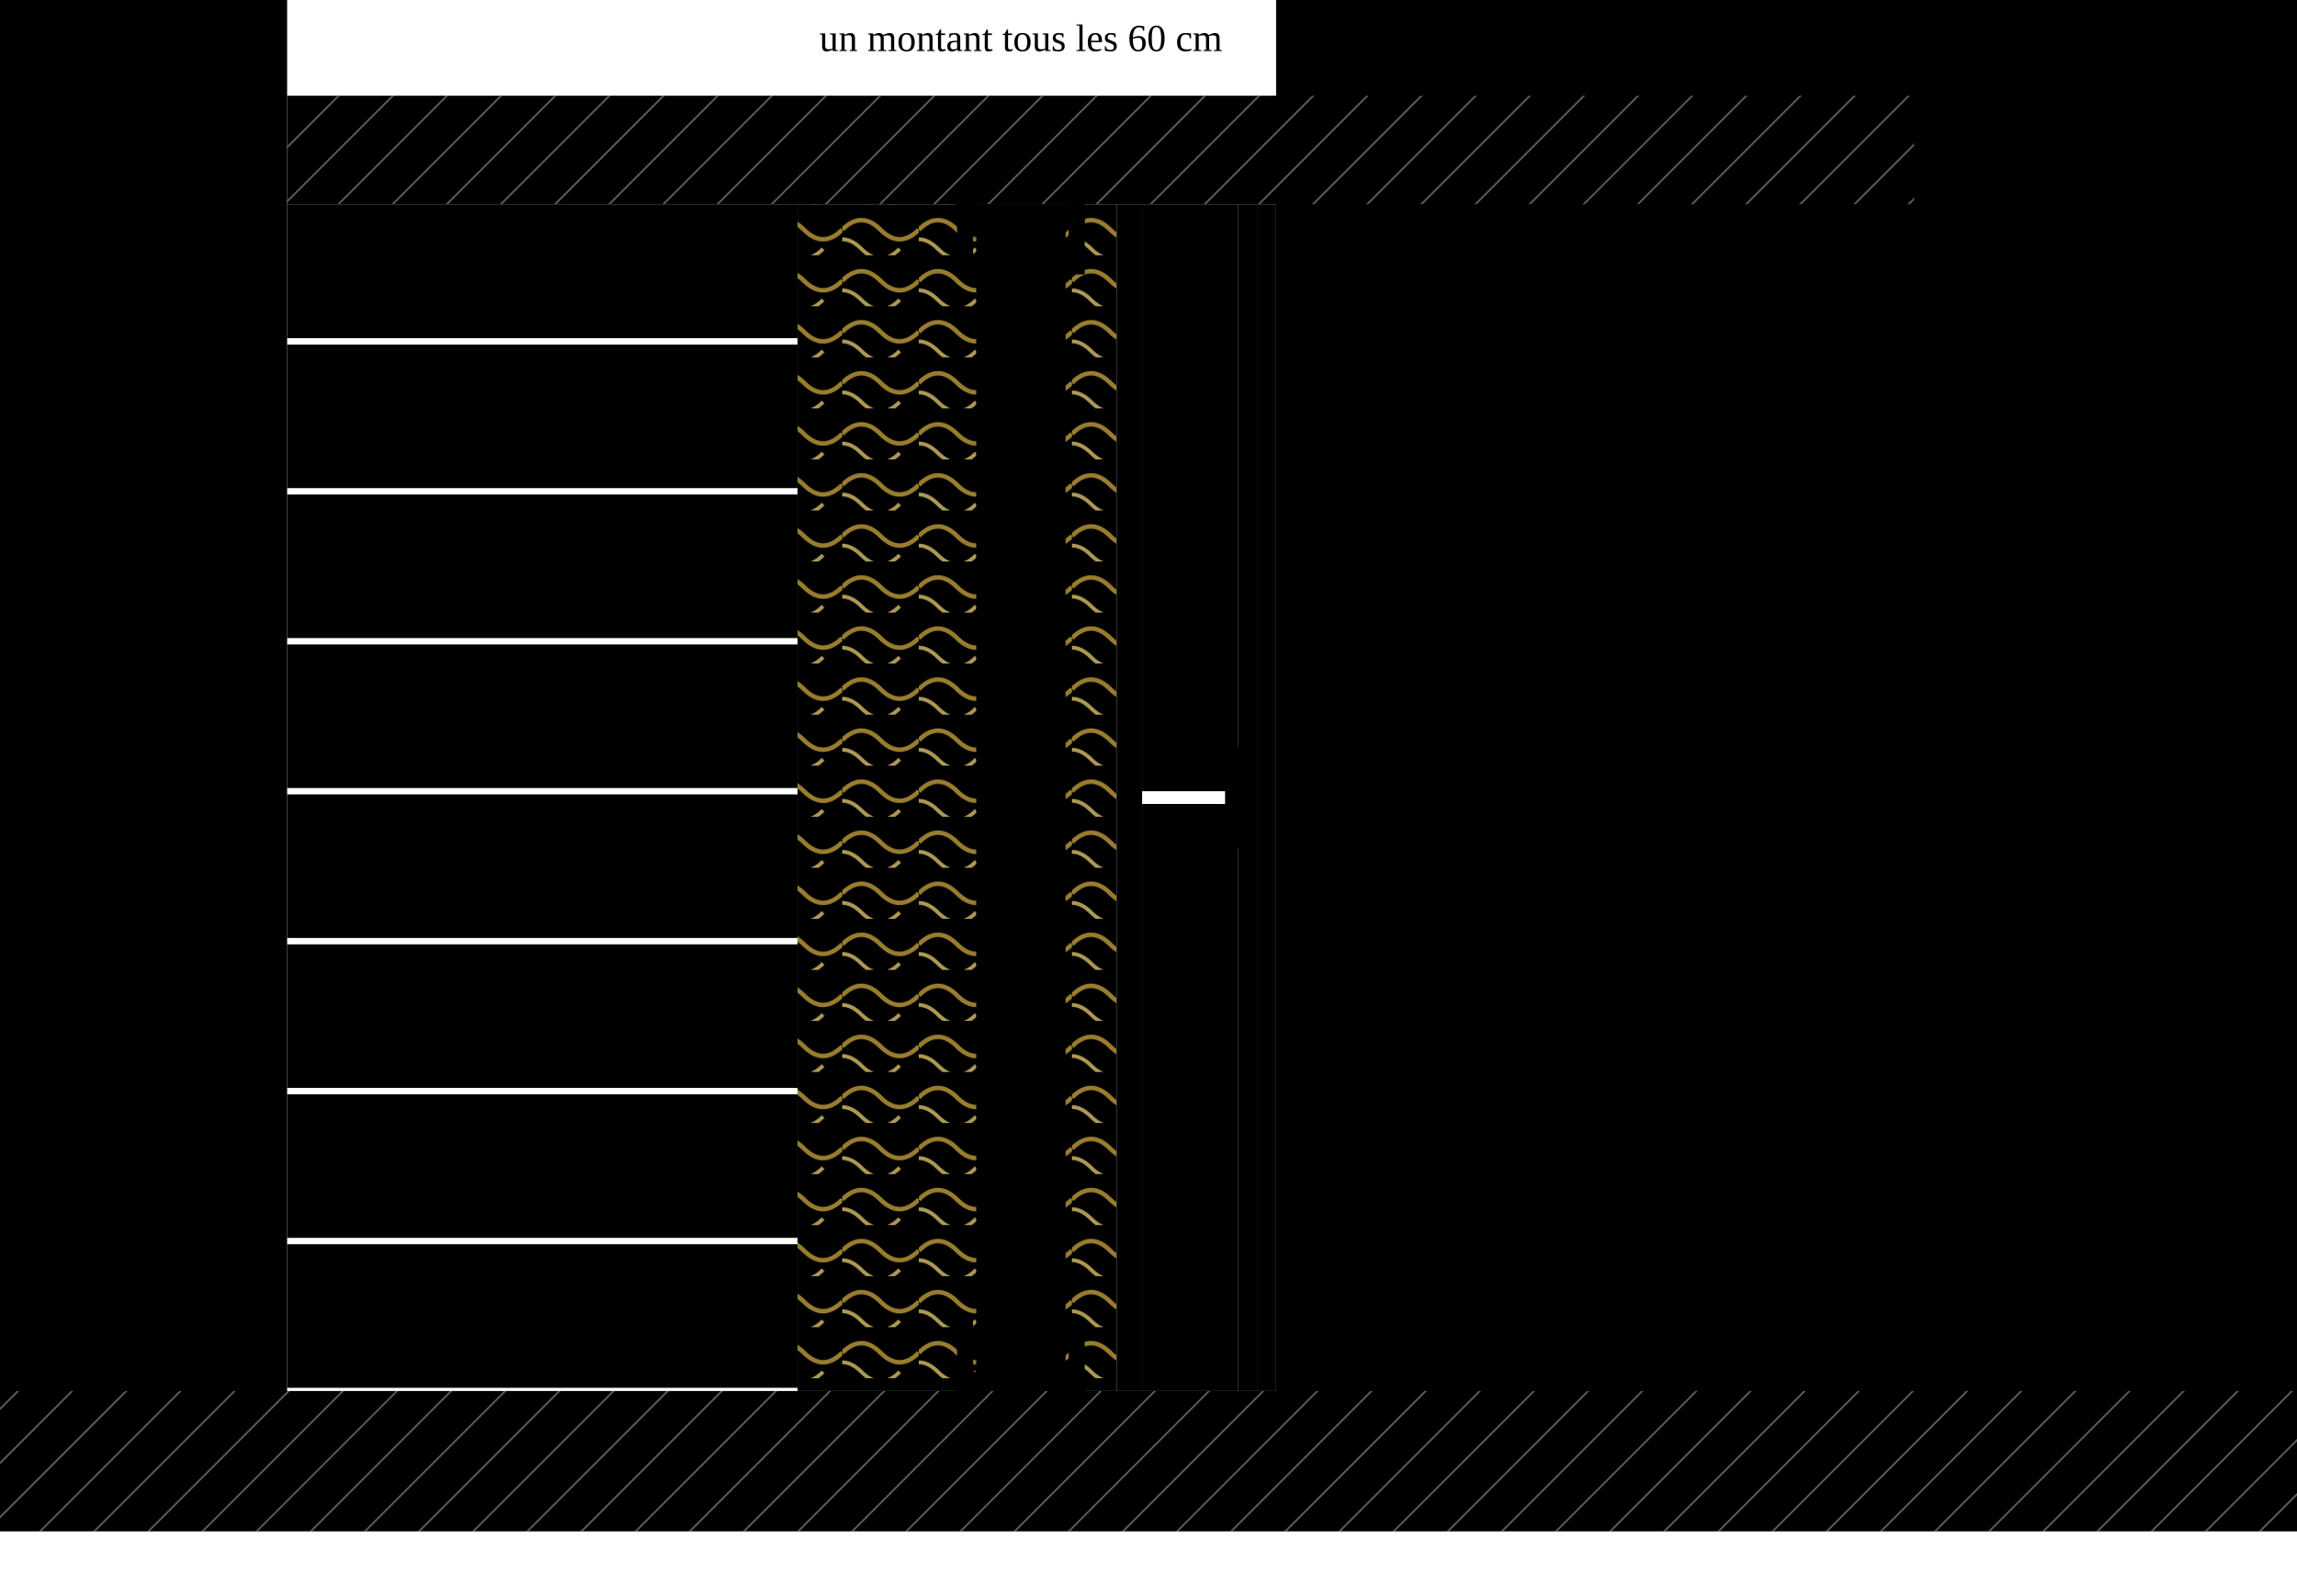
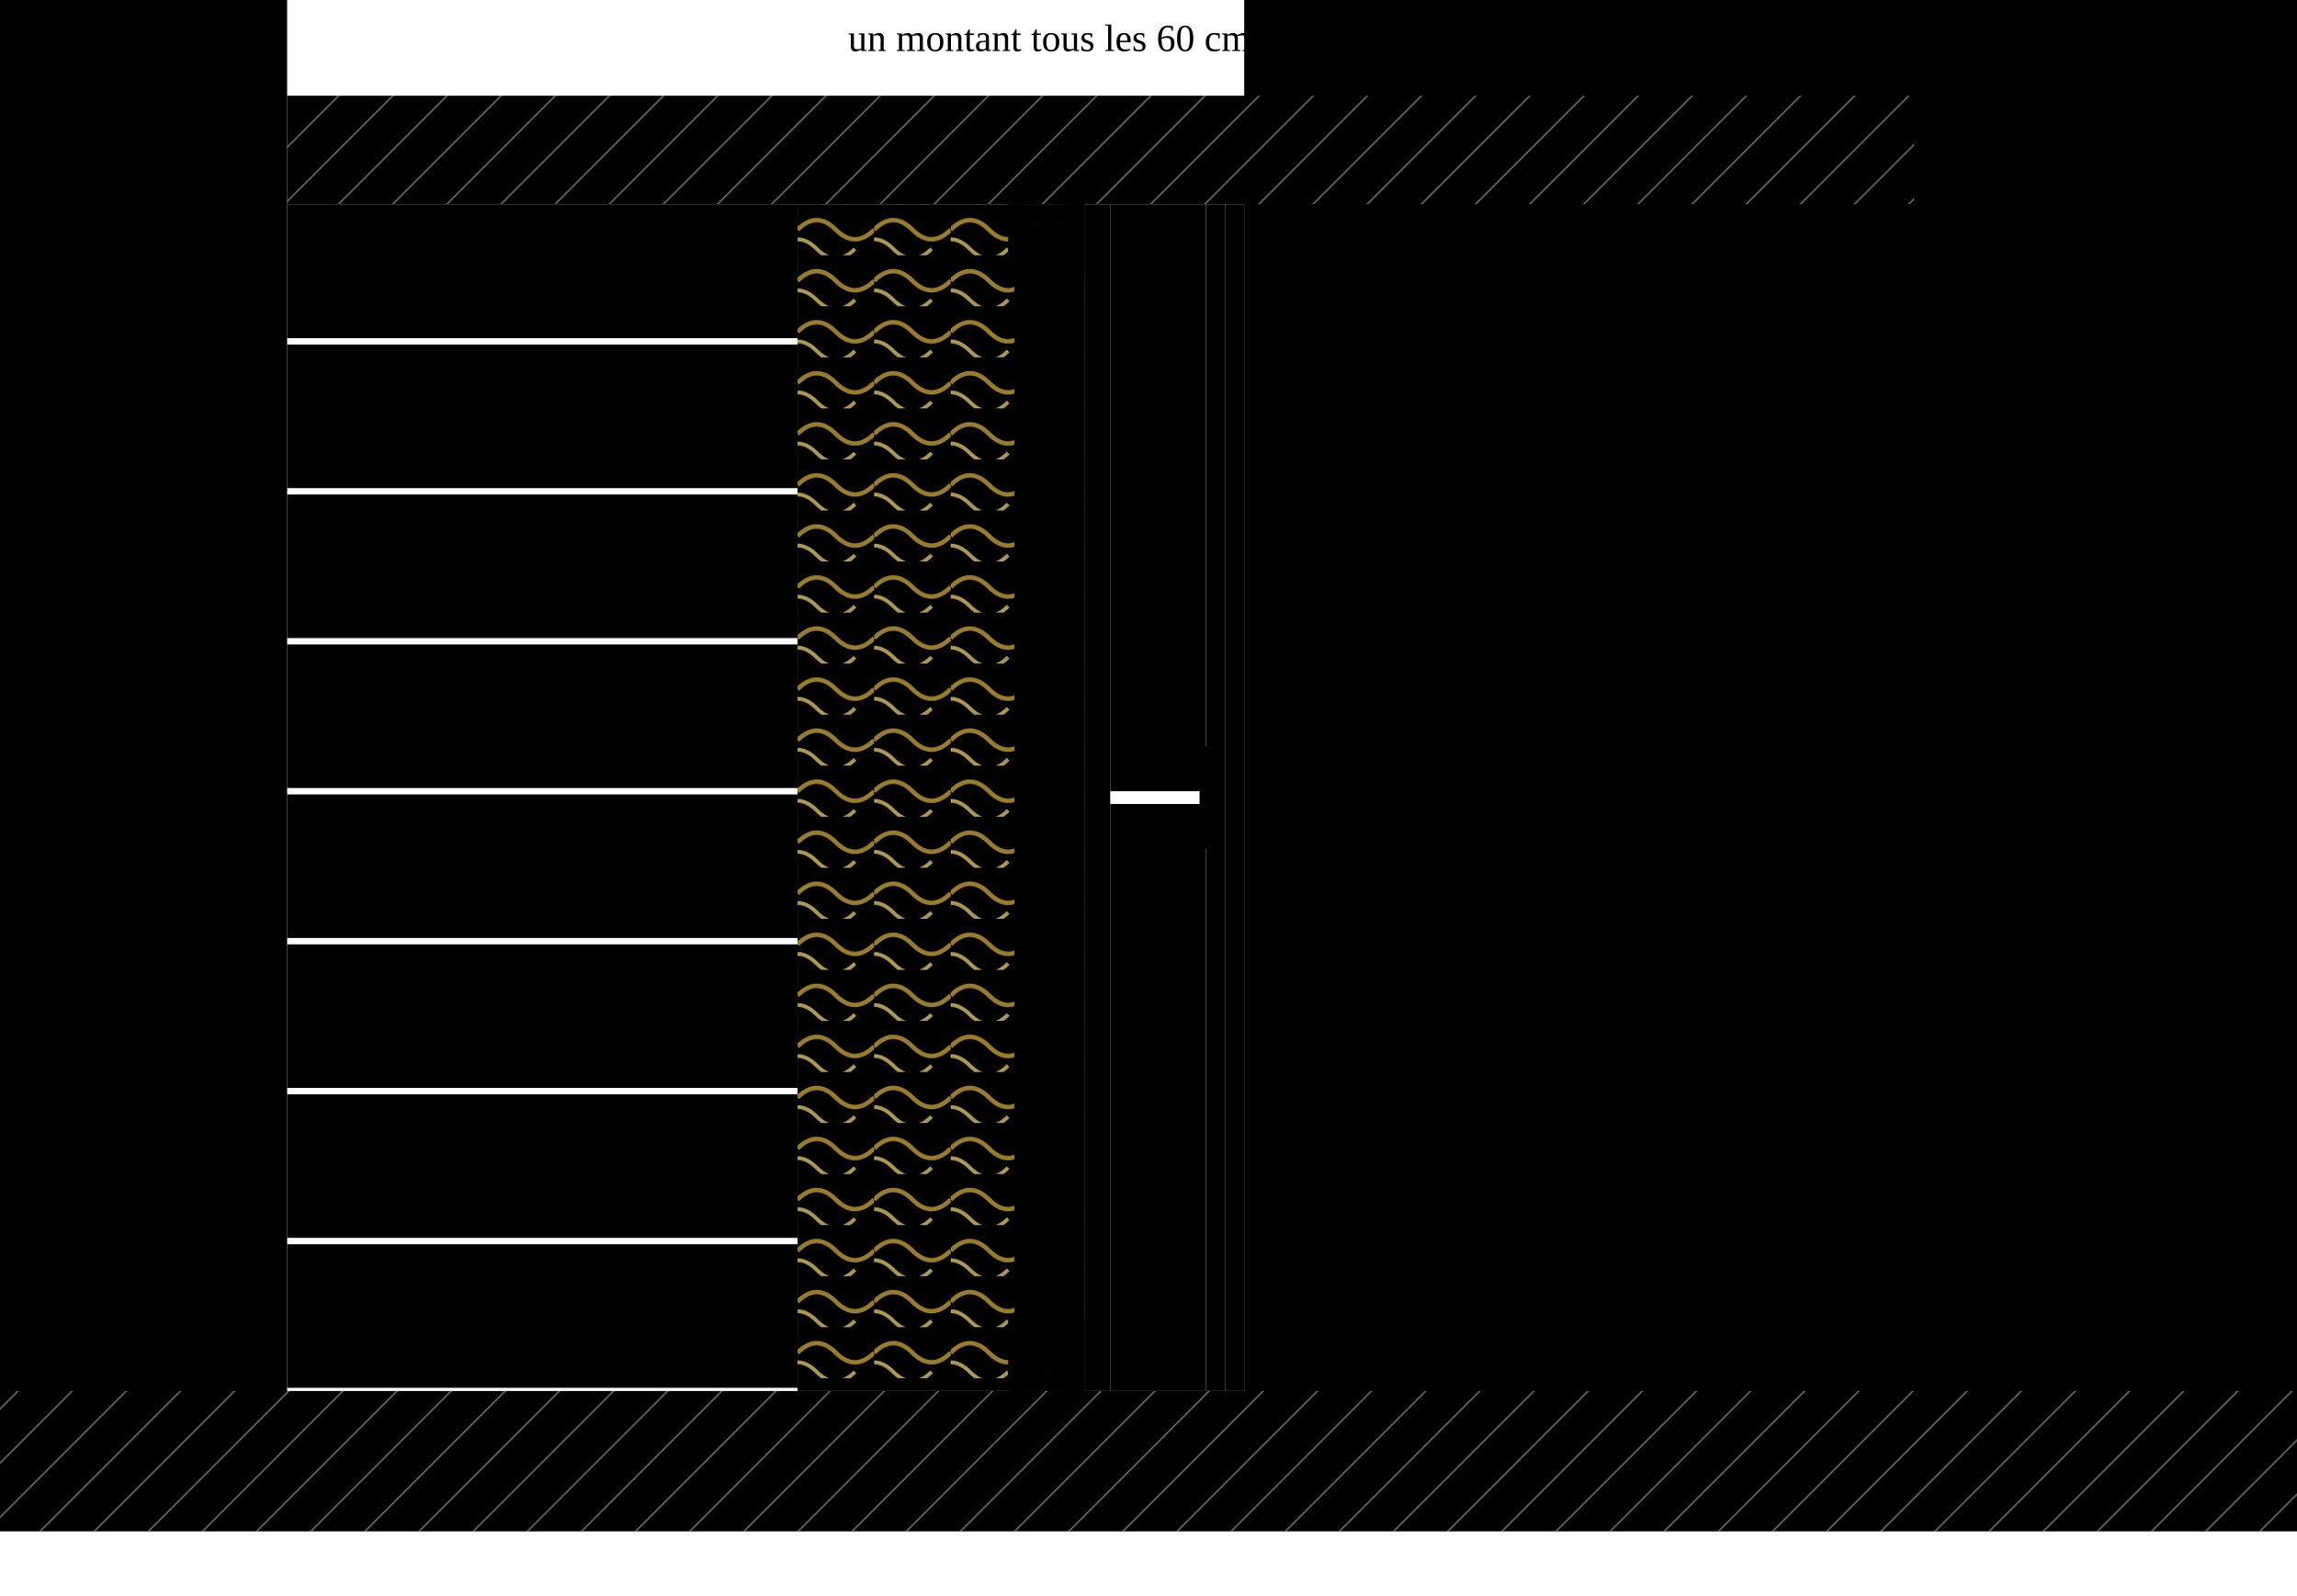
<svg xmlns="http://www.w3.org/2000/svg" viewBox="0 0 720 500" role="img" aria-labelledby="doublage-title" class="scene scene--doublage">
  <defs>
-     <pattern id="fibres" width="24" height="16" patternUnits="userSpaceOnUse">
+     <pattern id="fibres" x="250" y="64" width="24" height="16" patternUnits="userSpaceOnUse">
      <path d="M0 8 Q6 2 12 8 T24 8" fill="none" stroke="#D9B142" stroke-width="1.4" opacity="0.7" />
      <path d="M-6 14 Q0 8 6 14 T18 14" fill="none" stroke="#F3D877" stroke-width="1.2" opacity="0.7" />
    </pattern>
    <pattern id="beton" width="12" height="12" patternUnits="userSpaceOnUse" patternTransform="rotate(45)">
      <line x1="0" y1="0" x2="0" y2="12" stroke="#9E9B95" stroke-width="1.2" opacity="0.55" />
    </pattern>
  </defs>
  <g class="scene__decor">
    <rect class="mat-exterieur" x="0" y="0" width="90" height="440" />
-     <rect class="mat-interieur" x="400" y="0" width="320" height="440" />
+     <rect class="mat-interieur" x="390" y="0" width="330" height="440" />
    <rect class="mat-beton" x="90" y="30" width="510" height="34" />
    <rect x="90" y="30" width="510" height="34" fill="url(#beton)" />
    <rect class="mat-beton" x="0" y="436" width="720" height="44" />
    <rect x="0" y="436" width="720" height="44" fill="url(#beton)" />
    <text class="scene__label" x="45" y="112" text-anchor="middle">Extérieur</text>
    <text class="scene__label scene__label--cold" x="45" y="138" text-anchor="middle">5 °C</text>
    <text class="scene__label" x="500" y="112" text-anchor="middle">Intérieur</text>
  </g>
  <g class="layer layer--parpaings">
    <g data-in="1" class="anim-drop">
      <rect class="mat-parpaing" x="90" y="390" width="160" height="45" />
      <rect class="mat-parpaing-cell" x="110" y="398" width="50" height="29" />
      <rect class="mat-parpaing-cell" x="180" y="398" width="50" height="29" />
    </g>
    <g data-in="1" class="anim-drop">
      <rect class="mat-parpaing" x="90" y="343" width="160" height="45" />
      <rect class="mat-parpaing-cell" x="110" y="351" width="50" height="29" />
      <rect class="mat-parpaing-cell" x="180" y="351" width="50" height="29" />
    </g>
    <g data-in="1" class="anim-drop">
      <rect class="mat-parpaing" x="90" y="296" width="160" height="45" />
      <rect class="mat-parpaing-cell" x="110" y="304" width="50" height="29" />
      <rect class="mat-parpaing-cell" x="180" y="304" width="50" height="29" />
    </g>
    <g data-in="1" class="anim-drop">
      <rect class="mat-parpaing" x="90" y="249" width="160" height="45" />
      <rect class="mat-parpaing-cell" x="110" y="257" width="50" height="29" />
      <rect class="mat-parpaing-cell" x="180" y="257" width="50" height="29" />
    </g>
    <g data-in="1" class="anim-drop">
      <rect class="mat-parpaing" x="90" y="202" width="160" height="45" />
      <rect class="mat-parpaing-cell" x="110" y="210" width="50" height="29" />
      <rect class="mat-parpaing-cell" x="180" y="210" width="50" height="29" />
    </g>
    <g data-in="1" class="anim-drop">
      <rect class="mat-parpaing" x="90" y="155" width="160" height="45" />
      <rect class="mat-parpaing-cell" x="110" y="163" width="50" height="29" />
      <rect class="mat-parpaing-cell" x="180" y="163" width="50" height="29" />
    </g>
    <g data-in="1" class="anim-drop">
      <rect class="mat-parpaing" x="90" y="108" width="160" height="45" />
      <rect class="mat-parpaing-cell" x="110" y="116" width="50" height="29" />
      <rect class="mat-parpaing-cell" x="180" y="116" width="50" height="29" />
    </g>
    <g data-in="1" class="anim-drop">
      <rect class="mat-parpaing" x="90" y="64" width="160" height="42" />
      <rect class="mat-parpaing-cell" x="110" y="71" width="50" height="28" />
      <rect class="mat-parpaing-cell" x="180" y="71" width="50" height="28" />
    </g>
  </g>
  <g class="layer layer--laine">
    <g data-in="4" class="anim-from-right">
-       <rect class="mat-laine" x="250" y="64" width="100" height="372" />
-       <rect x="250" y="64" width="100" height="372" fill="url(#fibres)" />
+       <rect class="mat-laine" x="250" y="64" width="90" height="372" />
+       <rect x="250" y="64" width="90" height="372" fill="url(#fibres)" />
    </g>
  </g>
  <g class="layer layer--rails">
    <g data-in="2" class="anim-drop">
-       <rect class="mat-metal" x="300" y="430" width="40" height="6" />
-       <rect class="mat-metal" x="300" y="414" width="5" height="22" />
+       <rect class="mat-metal" x="316" y="430" width="24" height="6" />
+       <rect class="mat-metal" x="316" y="414" width="5" height="22" />
      <rect class="mat-metal" x="335" y="414" width="5" height="22" />
    </g>
    <g data-in="2" class="anim-rise">
-       <rect class="mat-metal" x="300" y="64" width="40" height="6" />
-       <rect class="mat-metal" x="300" y="64" width="5" height="22" />
+       <rect class="mat-metal" x="316" y="64" width="24" height="6" />
+       <rect class="mat-metal" x="316" y="64" width="5" height="22" />
      <rect class="mat-metal" x="335" y="64" width="5" height="22" />
    </g>
  </g>
  <g class="layer layer--montants">
    <g data-in="3" class="anim-grow-up">
-       <rect class="mat-metal" x="306" y="70" width="28" height="360" />
-       <line class="mat-metal-line" x1="311" y1="70" x2="311" y2="430" />
-       <line class="mat-metal-line" x1="329" y1="70" x2="329" y2="430" />
+       <rect class="mat-metal" x="318" y="70" width="22" height="360" />
+       <line class="mat-metal-line" x1="323" y1="70" x2="323" y2="430" />
+       <line class="mat-metal-line" x1="335" y1="70" x2="335" y2="430" />
    </g>
    <g data-in="3" class="anim-fade scene__cote">
-       <line x1="320" y1="20" x2="320" y2="26" />
-       <text x="320" y="16" text-anchor="middle">un montant tous les 60 cm</text>
+       <line x1="329" y1="20" x2="329" y2="26" />
+       <text x="329" y="16" text-anchor="middle">un montant tous les 60 cm</text>
    </g>
  </g>
  <g class="layer layer--pare-vapeur">
    <g data-in="5" class="anim-unroll">
-       <rect class="mat-pare-vapeur" x="350" y="64" width="8" height="372" />
+       <rect class="mat-pare-vapeur" x="340" y="64" width="8" height="372" />
    </g>
  </g>
  <g class="layer layer--placo">
    <g data-in="6" class="anim-from-right">
-       <rect class="mat-placo" x="358" y="64" width="30" height="184" />
+       <rect class="mat-placo" x="348" y="64" width="30" height="184" />
    </g>
    <g data-in="6" class="anim-from-right">
-       <rect class="mat-placo" x="358" y="252" width="30" height="184" />
+       <rect class="mat-placo" x="348" y="252" width="30" height="184" />
    </g>
    <g class="layer--vis">
-       <circle data-in="6" class="mat-vis anim-pop" cx="373" cy="96" r="3.5" />
-       <circle data-in="6" class="mat-vis anim-pop" cx="373" cy="150" r="3.5" />
-       <circle data-in="6" class="mat-vis anim-pop" cx="373" cy="204" r="3.5" />
-       <circle data-in="6" class="mat-vis anim-pop" cx="373" cy="296" r="3.5" />
-       <circle data-in="6" class="mat-vis anim-pop" cx="373" cy="350" r="3.5" />
-       <circle data-in="6" class="mat-vis anim-pop" cx="373" cy="404" r="3.5" />
+       <circle data-in="6" class="mat-vis anim-pop" cx="363" cy="96" r="3.5" />
+       <circle data-in="6" class="mat-vis anim-pop" cx="363" cy="150" r="3.5" />
+       <circle data-in="6" class="mat-vis anim-pop" cx="363" cy="204" r="3.5" />
+       <circle data-in="6" class="mat-vis anim-pop" cx="363" cy="296" r="3.5" />
+       <circle data-in="6" class="mat-vis anim-pop" cx="363" cy="350" r="3.5" />
+       <circle data-in="6" class="mat-vis anim-pop" cx="363" cy="404" r="3.5" />
    </g>
  </g>
  <g class="layer layer--finitions">
-     <rect data-in="7" class="mat-bande anim-pop" x="384" y="234" width="6" height="32" rx="1" />
-     <rect data-in="7" class="mat-enduit anim-grow-down" x="388" y="64" width="6" height="372" />
+     <rect data-in="7" class="mat-bande anim-pop" x="376" y="234" width="6" height="32" rx="1" />
+     <rect data-in="7" class="mat-enduit anim-grow-down" x="378" y="64" width="6" height="372" />
  </g>
  <g class="layer layer--peinture">
-     <rect data-in="8" class="mat-peinture anim-grow-down" x="394" y="64" width="6" height="372" />
+     <rect data-in="8" class="mat-peinture anim-grow-down" x="384" y="64" width="6" height="372" />
  </g>
  <g class="gauge gauge--thermo" aria-hidden="true">
    <text class="gauge__title" x="660" y="96" text-anchor="middle">Intérieur</text>
    <text class="gauge__value" x="660" y="122" text-anchor="middle" data-gauge-text="true">5 °C</text>
    <rect class="gauge__tube" x="650" y="138" width="20" height="256" rx="10" />
    <rect class="gauge__fill" x="655" y="143" width="10" height="246" rx="5" />
    <circle class="gauge__bulb" cx="660" cy="408" r="17" />
    <line class="gauge__mark" x1="634" y1="340" x2="646" y2="340" />
    <text class="gauge__mark-label" x="629" y="344" text-anchor="end">ext.</text>
  </g>
</svg>
